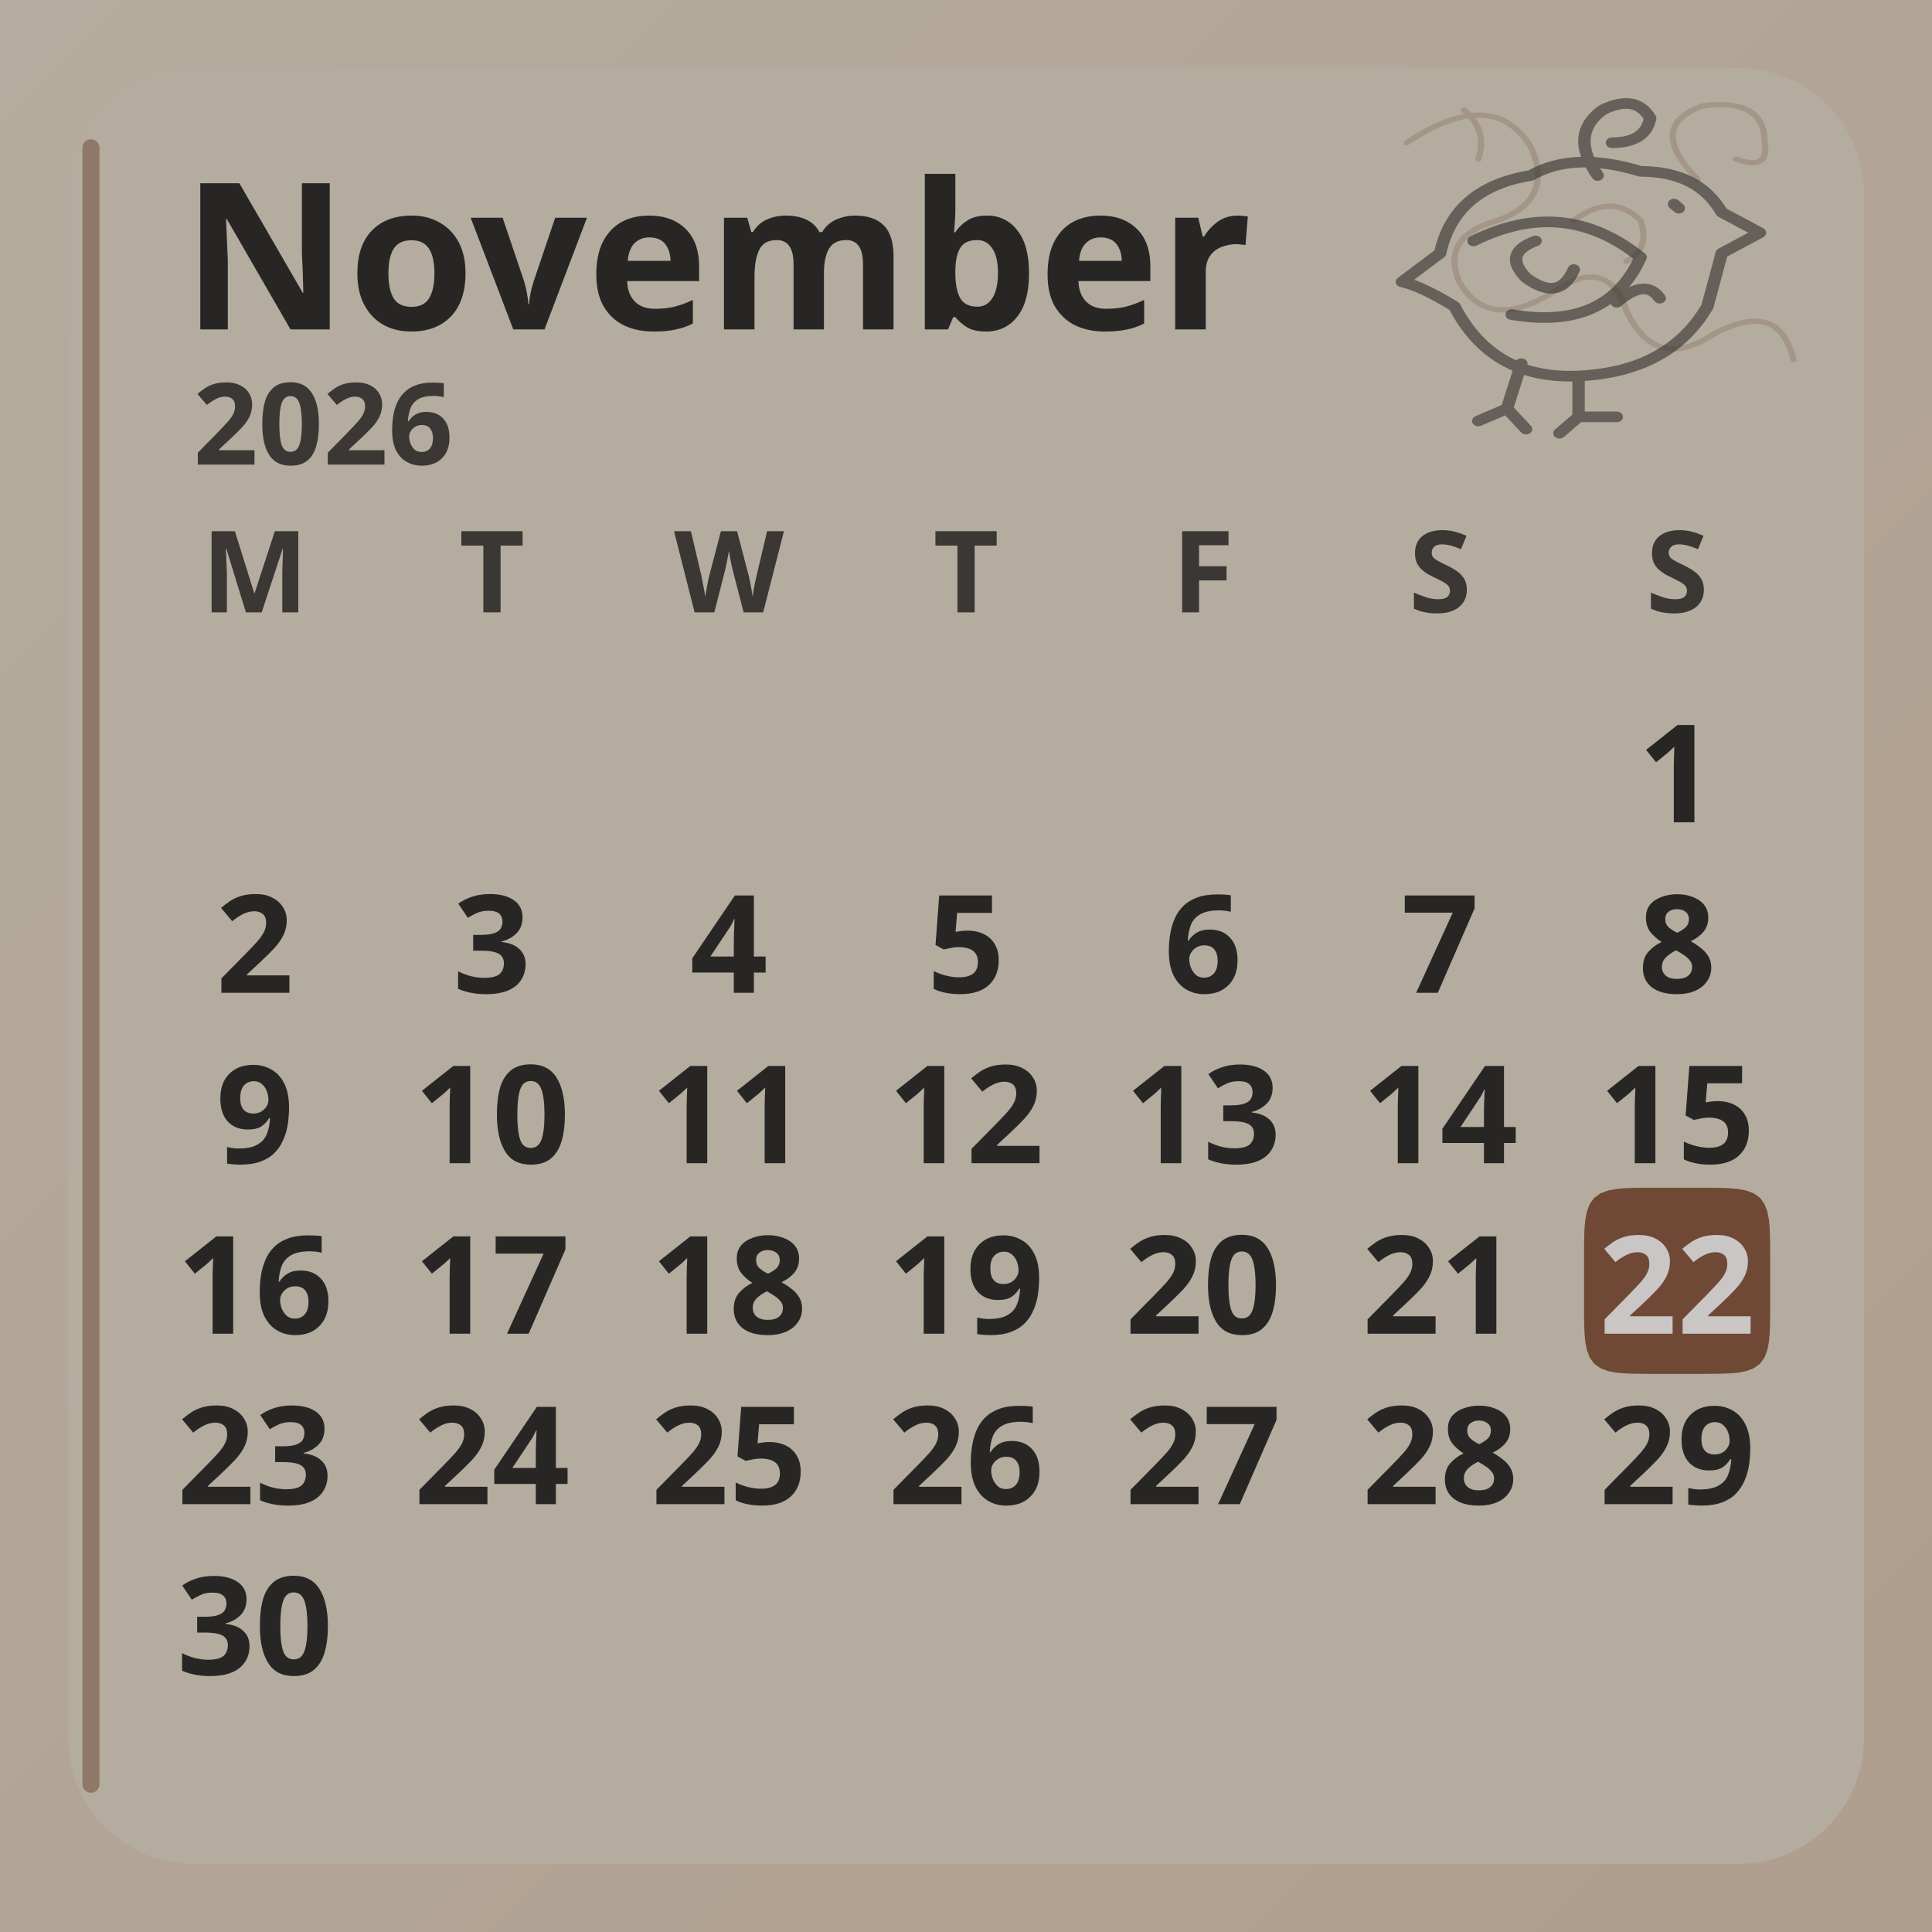
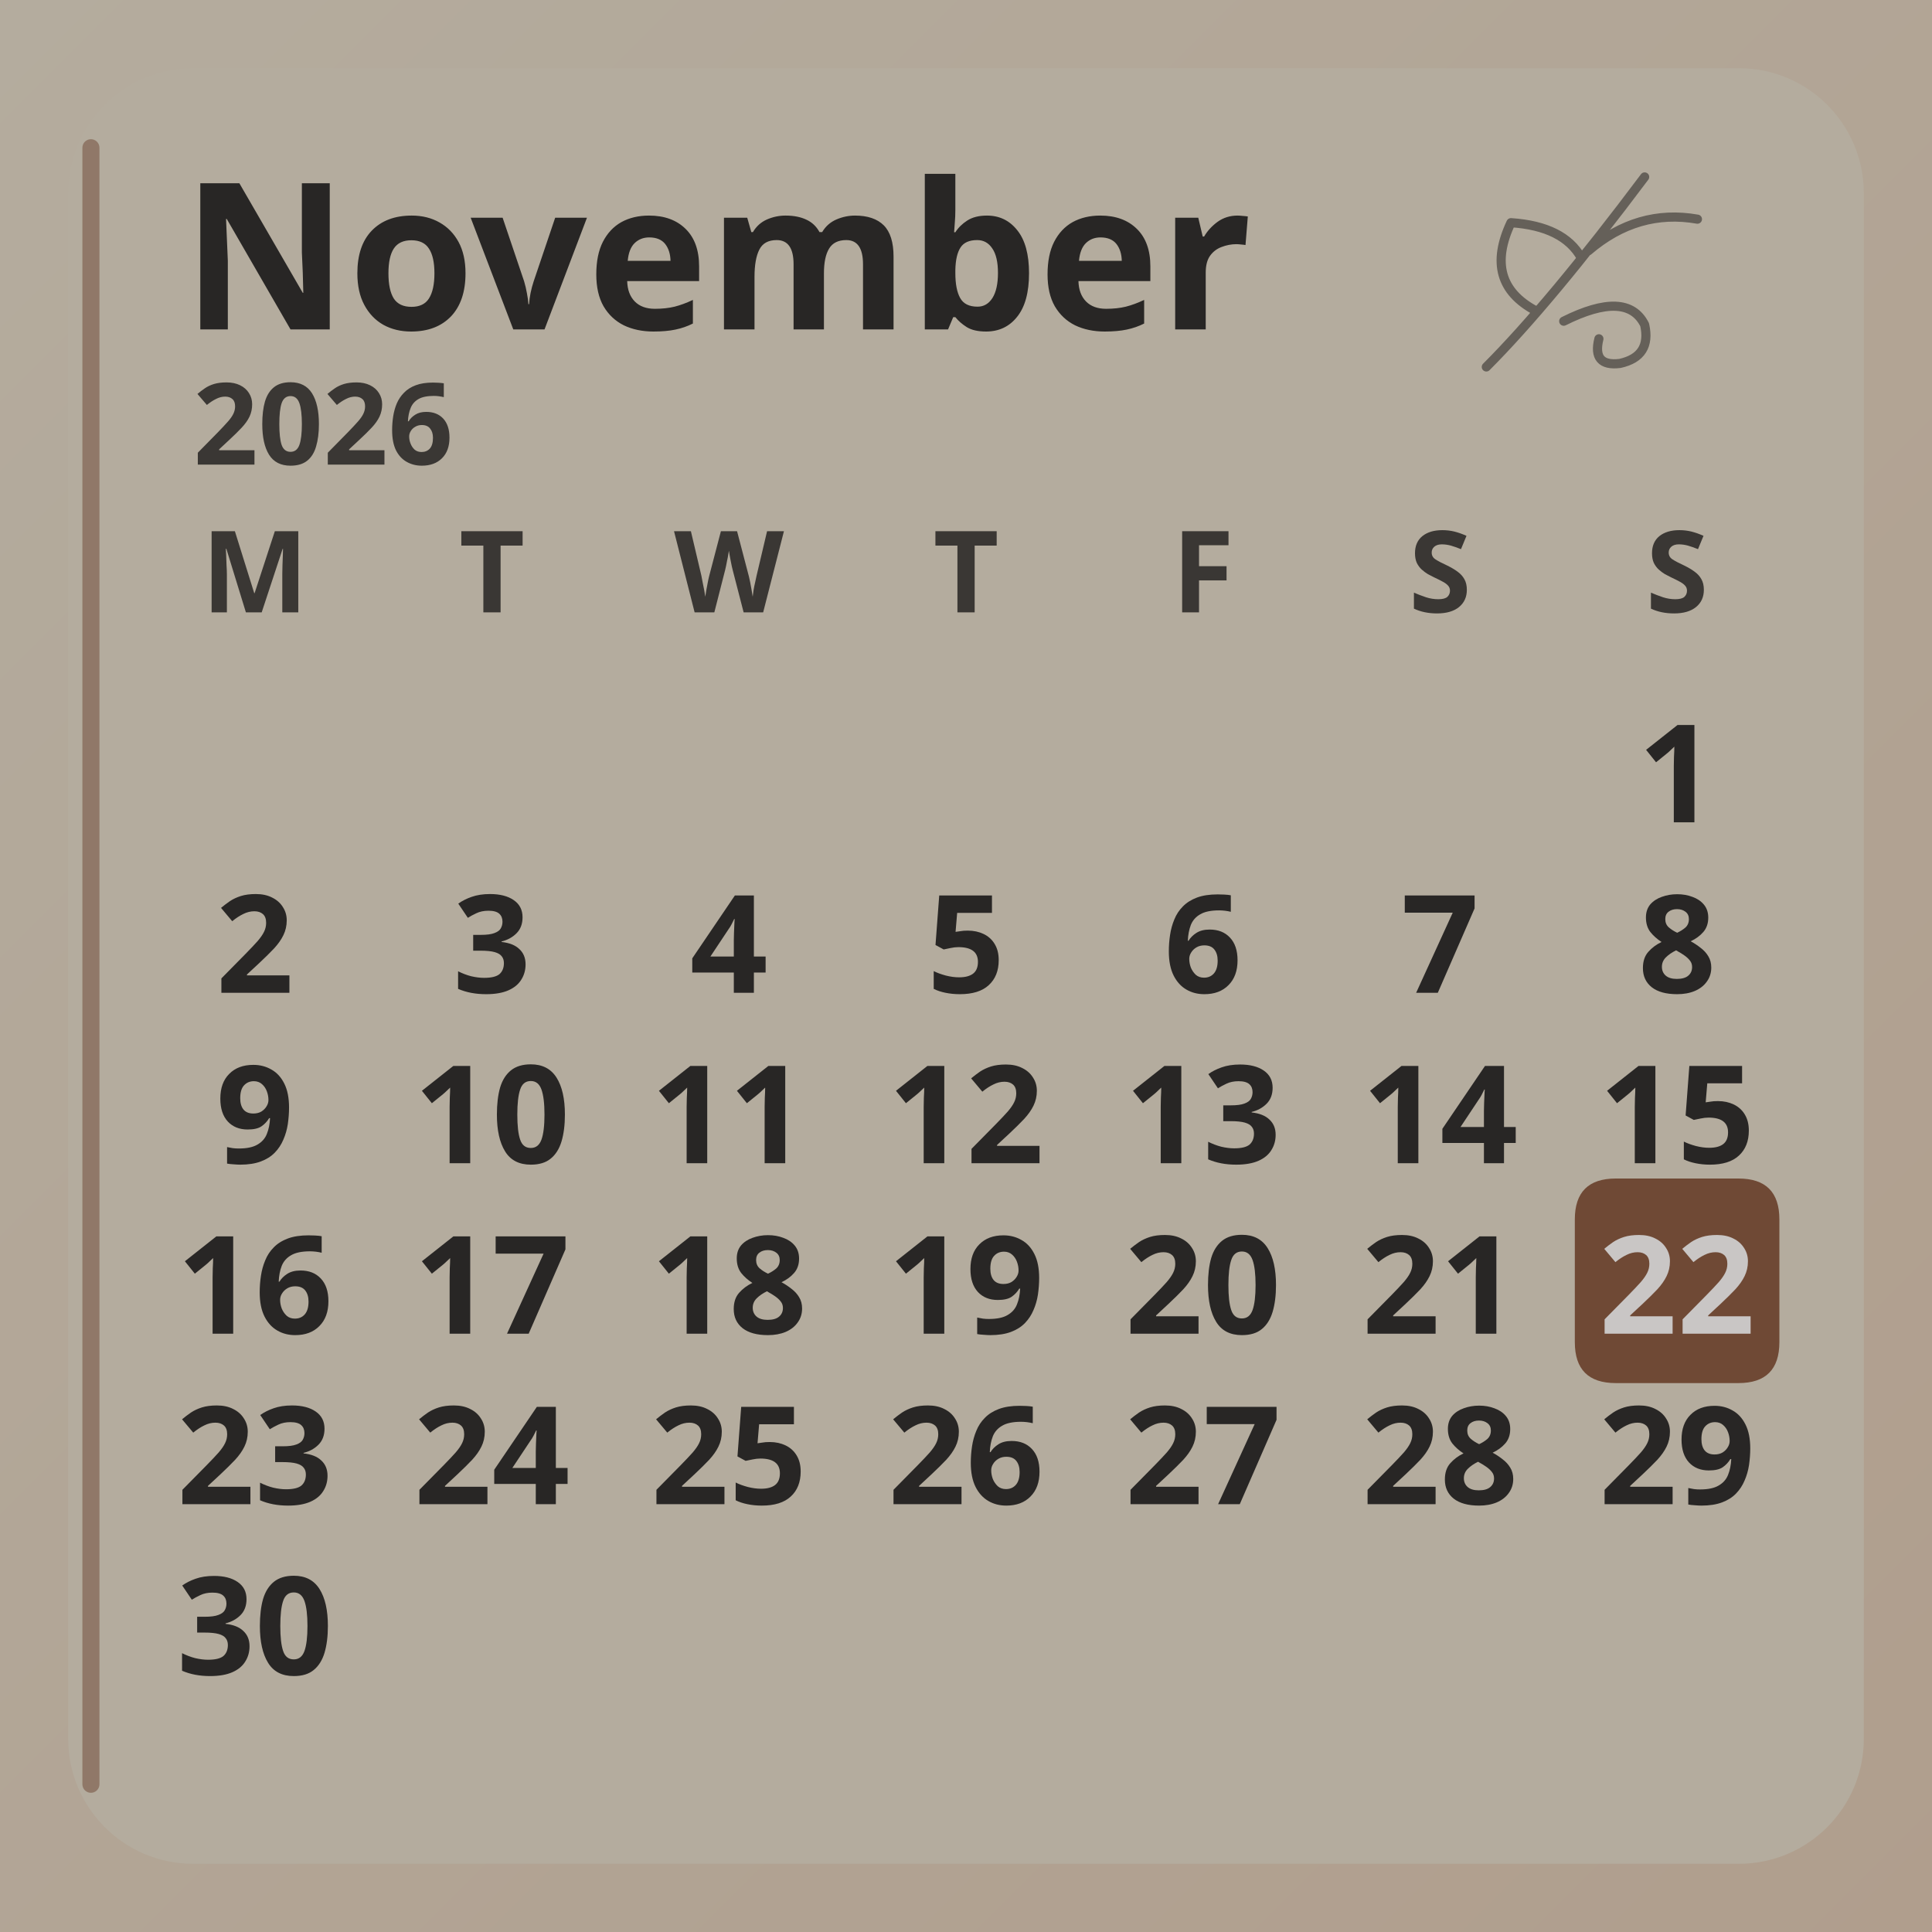
<svg xmlns="http://www.w3.org/2000/svg" width="170" height="170" viewBox="0 0 170 170">
  <defs>
    <linearGradient id="paint" x1="0" y1="0" x2="1" y2="1">
      <stop stop-color="#B4AC9E" />
      <stop offset="1" stop-color="#B09E8D" />
    </linearGradient>
  </defs>
  <rect width="170" height="170" fill="url(#paint)" />
  <g font-family="ui-rounded,system-ui,sans-serif" style="font-variant-numeric:tabular-nums">
    <rect x="6" y="6" width="158" height="158" rx="11" fill="#B4AC9E" opacity="1" />
    <line x1="8" y1="13" x2="8" y2="157" stroke="#6F4935" opacity="0.52" stroke-width="1.5" stroke-linecap="round" />
-     <path d="M 9 21 Q 27 7 35 22 Q 40 35 28 40 Q 16 44 20 55 Q 26 67 39 58 Q 51 48 55 62 Q 61 77 73 68 Q 87 59 90 74 M 21 13 Q 26 18 24 25 M 44 40 Q 52 33 58 40 Q 60 47 55 50 M 70 30 Q 59 17 71 12 Q 84 10 84 21 Q 85 28 78 25" transform="translate(120 5) scale(0.42 0.36)" fill="none" stroke="#6F4935" stroke-width="1.3" stroke-linecap="round" stroke-linejoin="round" opacity="0.22" />
-     <path d="M 19 61 Q 12 56 8 55 L 16 48 Q 19 32 35 29 Q 44 23 58 28 Q 70 28 75 38 L 83 43 L 75 48 L 72 61 Q 64 77 45 78 L 45 88 L 53 88 M 45 88 L 41 92 M 33 75 L 30 86 L 24 89 M 30 86 L 34 91 M 19 61 Q 27 79 45 78 M 23 45 Q 42 34 58 49 Q 51 67 31 63 M 49 29 Q 43 19 50 13 Q 57 9 60 15 Q 59 21 52 21 M 65 36 L 66 37 M 36 45 Q 29 48 34 54 Q 41 60 44 52 M 53 60 Q 59 54 62 59" transform="translate(120 5) scale(0.42 0.36)" fill="none" stroke="#3A3734" stroke-width="2.6" stroke-linecap="round" stroke-linejoin="round" opacity="0.65" />
+     <path d="M 17 80 Q 35 62 62 26 M 31 64 Q 16 56 24 39 Q 39 40 44 49 M 46 47 Q 60 35 77 38 M 39 67 Q 57 58 62 68 Q 64 77 55 79 Q 47 80 49 72" transform="translate(125.52 7.52) scale(0.3096 0.3096)" fill="none" stroke="#3A3734" stroke-width="2.6" stroke-linecap="round" stroke-linejoin="round" opacity="0.65" />
    <text x="16" y="22" font-size="18" font-weight="700" fill="#282625" text-anchor="start" dominant-baseline="central" alignment-baseline="central">November</text>
    <text x="17" y="37" font-size="10" font-weight="600" fill="#3A3734" text-anchor="start" dominant-baseline="central" alignment-baseline="central">2026</text>
    <text x="22.429" y="50" font-size="10" font-weight="600" fill="#3A3734" text-anchor="middle" dominant-baseline="central" alignment-baseline="central">M</text>
    <text x="43.286" y="50" font-size="10" font-weight="600" fill="#3A3734" text-anchor="middle" dominant-baseline="central" alignment-baseline="central">T</text>
    <text x="64.143" y="50" font-size="10" font-weight="600" fill="#3A3734" text-anchor="middle" dominant-baseline="central" alignment-baseline="central">W</text>
    <text x="85" y="50" font-size="10" font-weight="600" fill="#3A3734" text-anchor="middle" dominant-baseline="central" alignment-baseline="central">T</text>
    <text x="105.857" y="50" font-size="10" font-weight="600" fill="#3A3734" text-anchor="middle" dominant-baseline="central" alignment-baseline="central">F</text>
    <text x="126.714" y="50" font-size="10" font-weight="600" fill="#3A3734" text-anchor="middle" dominant-baseline="central" alignment-baseline="central">S</text>
    <text x="147.571" y="50" font-size="10" font-weight="600" fill="#3A3734" text-anchor="middle" dominant-baseline="central" alignment-baseline="central">S</text>
    <text x="147.571" y="67.7" font-size="12" font-weight="550" fill="#282625" text-anchor="middle" dominant-baseline="central" alignment-baseline="central">1</text>
    <text x="22.429" y="82.7" font-size="12" font-weight="550" fill="#282625" text-anchor="middle" dominant-baseline="central" alignment-baseline="central">2</text>
    <text x="43.286" y="82.7" font-size="12" font-weight="550" fill="#282625" text-anchor="middle" dominant-baseline="central" alignment-baseline="central">3</text>
    <text x="64.143" y="82.7" font-size="12" font-weight="550" fill="#282625" text-anchor="middle" dominant-baseline="central" alignment-baseline="central">4</text>
    <text x="85" y="82.7" font-size="12" font-weight="550" fill="#282625" text-anchor="middle" dominant-baseline="central" alignment-baseline="central">5</text>
    <text x="105.857" y="82.7" font-size="12" font-weight="550" fill="#282625" text-anchor="middle" dominant-baseline="central" alignment-baseline="central">6</text>
    <text x="126.714" y="82.7" font-size="12" font-weight="550" fill="#282625" text-anchor="middle" dominant-baseline="central" alignment-baseline="central">7</text>
    <text x="147.571" y="82.7" font-size="12" font-weight="550" fill="#282625" text-anchor="middle" dominant-baseline="central" alignment-baseline="central">8</text>
    <text x="22.429" y="97.7" font-size="12" font-weight="550" fill="#282625" text-anchor="middle" dominant-baseline="central" alignment-baseline="central">9</text>
    <text x="43.286" y="97.7" font-size="12" font-weight="550" fill="#282625" text-anchor="middle" dominant-baseline="central" alignment-baseline="central">10</text>
    <text x="64.143" y="97.7" font-size="12" font-weight="550" fill="#282625" text-anchor="middle" dominant-baseline="central" alignment-baseline="central">11</text>
    <text x="85" y="97.7" font-size="12" font-weight="550" fill="#282625" text-anchor="middle" dominant-baseline="central" alignment-baseline="central">12</text>
    <text x="105.857" y="97.7" font-size="12" font-weight="550" fill="#282625" text-anchor="middle" dominant-baseline="central" alignment-baseline="central">13</text>
    <text x="126.714" y="97.7" font-size="12" font-weight="550" fill="#282625" text-anchor="middle" dominant-baseline="central" alignment-baseline="central">14</text>
    <text x="147.571" y="97.7" font-size="12" font-weight="550" fill="#282625" text-anchor="middle" dominant-baseline="central" alignment-baseline="central">15</text>
    <text x="22.429" y="112.7" font-size="12" font-weight="550" fill="#282625" text-anchor="middle" dominant-baseline="central" alignment-baseline="central">16</text>
    <text x="43.286" y="112.7" font-size="12" font-weight="550" fill="#282625" text-anchor="middle" dominant-baseline="central" alignment-baseline="central">17</text>
    <text x="64.143" y="112.7" font-size="12" font-weight="550" fill="#282625" text-anchor="middle" dominant-baseline="central" alignment-baseline="central">18</text>
    <text x="85" y="112.7" font-size="12" font-weight="550" fill="#282625" text-anchor="middle" dominant-baseline="central" alignment-baseline="central">19</text>
    <text x="105.857" y="112.7" font-size="12" font-weight="550" fill="#282625" text-anchor="middle" dominant-baseline="central" alignment-baseline="central">20</text>
    <text x="126.714" y="112.7" font-size="12" font-weight="550" fill="#282625" text-anchor="middle" dominant-baseline="central" alignment-baseline="central">21</text>
-     <path d="M 95.5 50 L 95.5 52.98 L 95.5 55.99 L 95.5 59.05 L 95.5 62.19 L 95.49 65.44 L 95.46 68.83 L 95.39 72.38 L 95.23 76.11 L 94.86 79.97 L 94.11 83.85 L 92.74 87.49 L 90.54 90.54 L 87.49 92.74 L 83.85 94.11 L 79.97 94.86 L 76.11 95.23 L 72.38 95.39 L 68.83 95.46 L 65.44 95.49 L 62.19 95.5 L 59.05 95.5 L 55.99 95.5 L 52.98 95.5 L 50 95.5 L 47.02 95.5 L 44.01 95.5 L 40.95 95.5 L 37.81 95.5 L 34.56 95.49 L 31.17 95.46 L 27.62 95.39 L 23.89 95.23 L 20.03 94.86 L 16.15 94.11 L 12.51 92.74 L 9.46 90.54 L 7.26 87.49 L 5.89 83.85 L 5.14 79.97 L 4.77 76.11 L 4.61 72.38 L 4.54 68.83 L 4.51 65.44 L 4.5 62.19 L 4.5 59.05 L 4.5 55.99 L 4.5 52.98 L 4.5 50 L 4.5 47.02 L 4.5 44.01 L 4.5 40.95 L 4.5 37.81 L 4.51 34.56 L 4.54 31.17 L 4.61 27.62 L 4.77 23.89 L 5.14 20.03 L 5.89 16.15 L 7.26 12.51 L 9.46 9.46 L 12.51 7.26 L 16.15 5.89 L 20.03 5.14 L 23.89 4.77 L 27.62 4.61 L 31.17 4.54 L 34.56 4.51 L 37.81 4.5 L 40.95 4.5 L 44.01 4.5 L 47.02 4.5 L 50 4.5 L 52.98 4.5 L 55.99 4.5 L 59.05 4.5 L 62.19 4.5 L 65.44 4.51 L 68.83 4.54 L 72.38 4.61 L 76.11 4.77 L 79.97 5.14 L 83.85 5.89 L 87.49 7.26 L 90.54 9.46 L 92.74 12.51 L 94.11 16.15 L 94.86 20.03 L 95.23 23.89 L 95.39 27.62 L 95.46 31.17 L 95.49 34.56 L 95.5 37.81 L 95.5 40.95 L 95.5 44.01 L 95.5 47.02 Z" transform="translate(138.5714 103.7) scale(0.18 0.18)" fill="#6F4935" opacity="1" />
+     <path d="M 20 0 L 80 0 Q 100 0 100 20 L 100 80 Q 100 100 80 100 L 20 100 Q 0 100 0 80 L 0 20 Q 0 0 20 0 Z" transform="translate(138.5714 103.7) scale(0.18 0.18)" fill="#6F4935" opacity="1" />
    <text x="147.571" y="112.7" font-size="12" font-weight="700" fill="#C9C6C5" text-anchor="middle" dominant-baseline="central" alignment-baseline="central">22</text>
    <text x="22.429" y="127.7" font-size="12" font-weight="550" fill="#282625" text-anchor="middle" dominant-baseline="central" alignment-baseline="central">23</text>
    <text x="43.286" y="127.7" font-size="12" font-weight="550" fill="#282625" text-anchor="middle" dominant-baseline="central" alignment-baseline="central">24</text>
    <text x="64.143" y="127.7" font-size="12" font-weight="550" fill="#282625" text-anchor="middle" dominant-baseline="central" alignment-baseline="central">25</text>
    <text x="85" y="127.7" font-size="12" font-weight="550" fill="#282625" text-anchor="middle" dominant-baseline="central" alignment-baseline="central">26</text>
    <text x="105.857" y="127.7" font-size="12" font-weight="550" fill="#282625" text-anchor="middle" dominant-baseline="central" alignment-baseline="central">27</text>
    <text x="126.714" y="127.7" font-size="12" font-weight="550" fill="#282625" text-anchor="middle" dominant-baseline="central" alignment-baseline="central">28</text>
    <text x="147.571" y="127.7" font-size="12" font-weight="550" fill="#282625" text-anchor="middle" dominant-baseline="central" alignment-baseline="central">29</text>
    <text x="22.429" y="142.7" font-size="12" font-weight="550" fill="#282625" text-anchor="middle" dominant-baseline="central" alignment-baseline="central">30</text>
  </g>
</svg>
